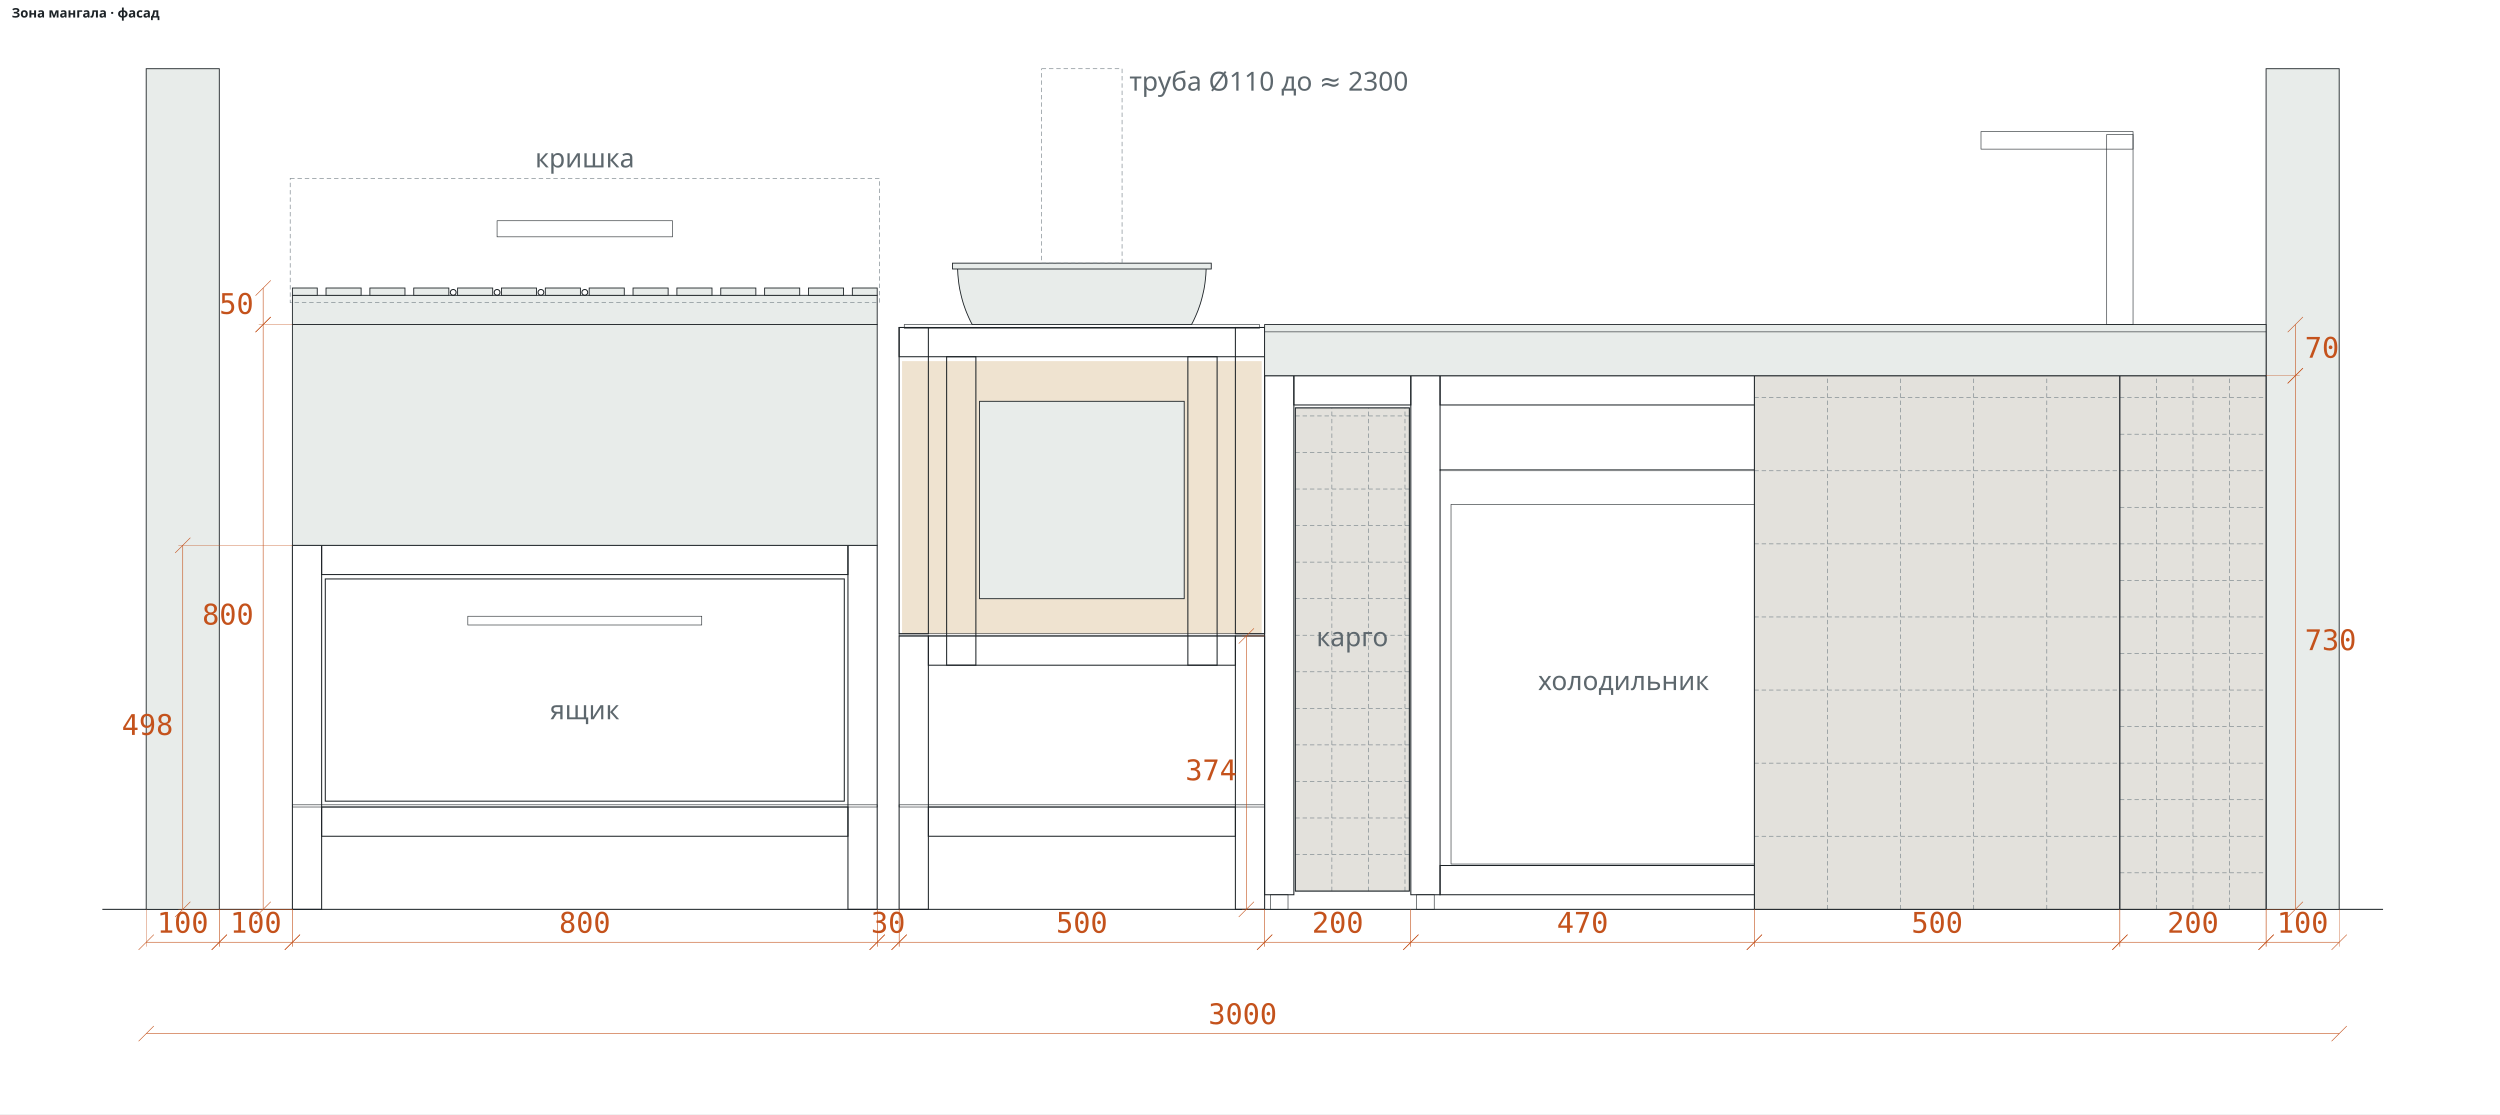
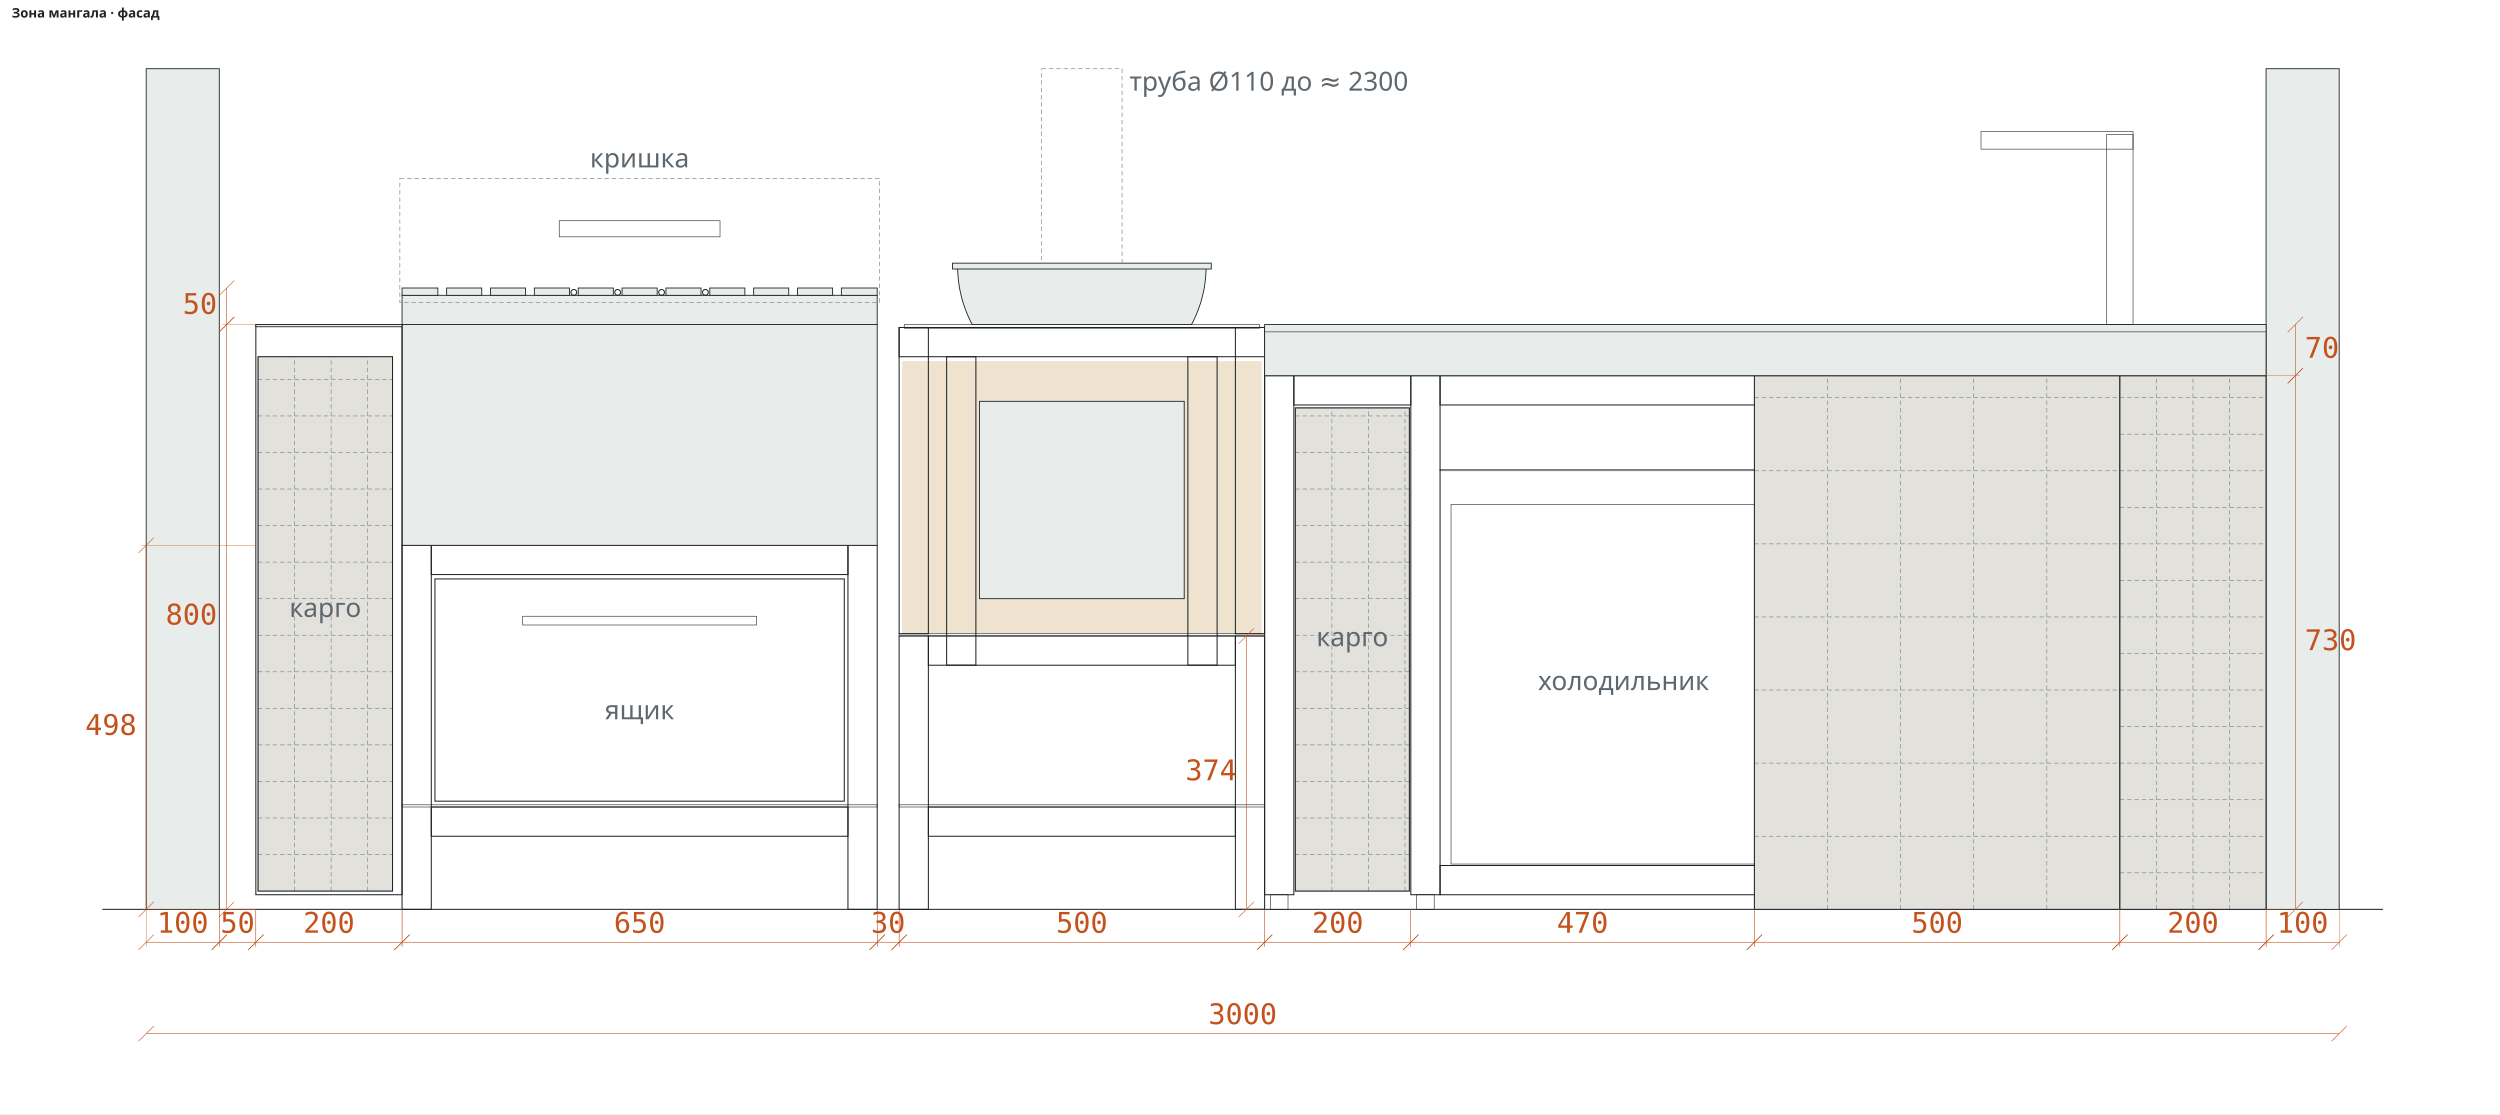
<svg xmlns="http://www.w3.org/2000/svg" viewBox="0 0 3420 1524" width="3420" height="1524">
  <style>.ol{fill:none;stroke:#1c2226;stroke-width:1.4}.thin{stroke-width:.8}.hid{fill:none;stroke:#7b868c;stroke-width:.9;stroke-dasharray:6 4}.cl{stroke:#7b868c;stroke-width:.7;stroke-dasharray:14 3 2 3}.brick{fill:#efe3d0;stroke:none}.stone{fill:#e3e1dc;stroke:#7b868c;stroke-width:.6}.fill{fill:#e8ecea;stroke:#1c2226;stroke-width:1.2}.dim{stroke:#c4521c;stroke-width:.8}.ext{stroke:#c4521c;stroke-width:.5}.lead{stroke:#5d676d;stroke-width:.7}.dt{fill:#c4521c;font:500 15px "IBM Plex Mono",Consolas,monospace}.note{fill:#5d676d;font:14px "IBM Plex Sans",Segoe UI,sans-serif}.lt{fill:#1c2226;font:13px "IBM Plex Sans",Segoe UI,sans-serif}.bub{fill:#fff;stroke:#1c2226;stroke-width:1}.bt{fill:#1c2226;font:600 13px "IBM Plex Mono",Consolas,monospace}.ttl{fill:#1c2226;font:600 18px "IBM Plex Sans",Segoe UI,sans-serif}</style>
  <rect width="100%" height="100%" fill="#ffffff" />
  <text class="ttl" x="16" y="24">Зона мангала · фасад</text>
  <g transform="translate(0 34)">
    <line class="ol" x1="140.0" y1="1210.0" x2="3260.0" y2="1210.0" />
    <rect class="fill" x="200.0" y="60.0" width="100.0" height="1150.0" />
    <rect class="fill" x="3100.0" y="60.0" width="100.0" height="1150.0" />
    <text class="note" x="250.0" y="90.0" text-anchor="start" style="font-size:36px" />
-     <rect class="ol" x="400.0" y="712.0" width="40.0" height="498.0" />
+     <rect class="ol" x="550.0" y="712.0" width="40.0" height="498.0" />
    <rect class="ol" x="1160.0" y="712.0" width="40.0" height="498.0" />
-     <rect class="ol" x="440.0" y="1070.0" width="720.0" height="40.0" />
-     <rect class="ol" x="440.0" y="712.0" width="720.0" height="40.0" />
-     <rect class="ol thin" x="400.0" y="1067.0" width="800.0" height="3.0" />
-     <rect class="fill" x="400.0" y="410.0" width="800.0" height="302.0" />
-     <rect class="fill" x="400.0" y="370.0" width="800.0" height="40.0" />
-     <rect class="fill" x="400.0" y="360.0" width="34.0" height="10.0" />
-     <rect class="fill" x="446.0" y="360.0" width="48.0" height="10.0" />
-     <rect class="fill" x="506.0" y="360.0" width="48.0" height="10.0" />
-     <rect class="fill" x="566.0" y="360.0" width="48.0" height="10.0" />
-     <rect class="fill" x="626.0" y="360.0" width="48.0" height="10.0" />
-     <rect class="fill" x="686.0" y="360.0" width="48.0" height="10.0" />
-     <rect class="fill" x="746.0" y="360.0" width="48.0" height="10.0" />
-     <rect class="fill" x="806.0" y="360.0" width="48.0" height="10.0" />
-     <rect class="fill" x="866.0" y="360.0" width="48.0" height="10.0" />
-     <rect class="fill" x="926.0" y="360.0" width="48.0" height="10.0" />
-     <rect class="fill" x="986.0" y="360.0" width="48.0" height="10.0" />
-     <rect class="fill" x="1046.0" y="360.0" width="48.0" height="10.0" />
-     <rect class="fill" x="1106.0" y="360.0" width="48.0" height="10.0" />
-     <rect class="fill" x="1166.0" y="360.0" width="34.0" height="10.0" />
-     <circle class="ol" cx="620.0" cy="366.0" r="4" />
-     <circle class="ol" cx="680.0" cy="366.0" r="4" />
-     <circle class="ol" cx="740.0" cy="366.0" r="4" />
-     <circle class="ol" cx="800.0" cy="366.0" r="4" />
-     <rect class="hid" x="397.0" y="210.0" width="806.0" height="170.0" />
-     <rect class="ol thin" x="680.0" y="268.0" width="240.0" height="22.0" />
-     <text class="note" x="800.0" y="195.0" text-anchor="middle" style="font-size:36px">кришка</text>
-     <rect class="ol" x="445.0" y="758.0" width="710.0" height="304.0" />
-     <rect class="ol thin" x="640.0" y="809.0" width="320.0" height="12.0" />
-     <text class="note" x="800.0" y="950.0" text-anchor="middle" style="font-size:36px">ящик</text>
+     <rect class="ol" x="590.0" y="1070.0" width="570.0" height="40.0" />
+     <rect class="ol" x="590.0" y="712.0" width="570.0" height="40.0" />
+     <rect class="ol thin" x="550.0" y="1067.0" width="650.0" height="3.0" />
+     <rect class="fill" x="550.0" y="410.0" width="650.0" height="302.0" />
+     <rect class="fill" x="550.0" y="370.0" width="650.0" height="40.0" />
+     <rect class="fill" x="550.0" y="360.0" width="49.0" height="10.0" />
+     <rect class="fill" x="611.0" y="360.0" width="48.0" height="10.0" />
+     <rect class="fill" x="671.0" y="360.0" width="48.0" height="10.0" />
+     <rect class="fill" x="731.0" y="360.0" width="48.0" height="10.0" />
+     <rect class="fill" x="791.0" y="360.0" width="48.0" height="10.0" />
+     <rect class="fill" x="851.0" y="360.0" width="48.0" height="10.0" />
+     <rect class="fill" x="911.0" y="360.0" width="48.0" height="10.0" />
+     <rect class="fill" x="971.0" y="360.0" width="48.0" height="10.0" />
+     <rect class="fill" x="1031.0" y="360.0" width="48.0" height="10.0" />
+     <rect class="fill" x="1091.0" y="360.0" width="48.0" height="10.0" />
+     <rect class="fill" x="1151.0" y="360.0" width="49.0" height="10.0" />
+     <circle class="ol" cx="785.0" cy="366.0" r="4" />
+     <circle class="ol" cx="845.0" cy="366.0" r="4" />
+     <circle class="ol" cx="905.0" cy="366.0" r="4" />
+     <circle class="ol" cx="965.0" cy="366.0" r="4" />
+     <rect class="hid" x="547.0" y="210.0" width="656.0" height="170.0" />
+     <rect class="ol thin" x="765.0" y="268.0" width="220.0" height="22.0" />
+     <text class="note" x="875.0" y="195.0" text-anchor="middle" style="font-size:36px">кришка</text>
+     <rect class="ol" x="595.0" y="758.0" width="560.0" height="304.0" />
+     <rect class="ol thin" x="715.0" y="809.0" width="320.0" height="12.0" />
+     <text class="note" x="875.0" y="950.0" text-anchor="middle" style="font-size:36px">ящик</text>
+     <rect class="ol" x="350.0" y="410.0" width="200.0" height="780.0" />
+     <rect class="fill" x="350.0" y="410.0" width="200.0" height="3.0" />
+     <rect class="stone" x="353.0" y="454.0" width="184.0" height="731.0" />
+     <line class="hid" x1="403.0" y1="1185.0" x2="403.0" y2="454.0" />
+     <line class="hid" x1="453.0" y1="1185.0" x2="453.0" y2="454.0" />
+     <line class="hid" x1="503.0" y1="1185.0" x2="503.0" y2="454.0" />
+     <line class="hid" x1="353.0" y1="1135.0" x2="537.0" y2="1135.0" />
+     <line class="hid" x1="353.0" y1="1085.0" x2="537.0" y2="1085.0" />
+     <line class="hid" x1="353.0" y1="1035.0" x2="537.0" y2="1035.0" />
+     <line class="hid" x1="353.0" y1="985.0" x2="537.0" y2="985.0" />
+     <line class="hid" x1="353.0" y1="935.0" x2="537.0" y2="935.0" />
+     <line class="hid" x1="353.0" y1="885.0" x2="537.0" y2="885.0" />
+     <line class="hid" x1="353.0" y1="835.0" x2="537.0" y2="835.0" />
+     <line class="hid" x1="353.0" y1="785.0" x2="537.0" y2="785.0" />
+     <line class="hid" x1="353.0" y1="735.0" x2="537.0" y2="735.0" />
+     <line class="hid" x1="353.0" y1="685.0" x2="537.0" y2="685.0" />
+     <line class="hid" x1="353.0" y1="635.0" x2="537.0" y2="635.0" />
+     <line class="hid" x1="353.0" y1="585.0" x2="537.0" y2="585.0" />
+     <line class="hid" x1="353.0" y1="535.0" x2="537.0" y2="535.0" />
+     <line class="hid" x1="353.0" y1="485.0" x2="537.0" y2="485.0" />
+     <rect class="ol" x="353.0" y="454.0" width="184.0" height="731.0" />
+     <text class="note" x="445.0" y="810.0" text-anchor="middle" style="font-size:36px">карго</text>
    <rect class="ol" x="1230.0" y="836.0" width="40.0" height="374.0" />
    <rect class="ol" x="1690.0" y="836.0" width="40.0" height="374.0" />
    <rect class="ol" x="1270.0" y="1070.0" width="420.0" height="40.0" />
    <rect class="ol" x="1270.0" y="836.0" width="420.0" height="40.0" />
    <rect class="ol thin" x="1230.0" y="1067.0" width="500.0" height="3.0" />
    <rect class="brick" x="1234.0" y="460.0" width="492.0" height="373.0" />
    <rect class="ol thin" x="1230.0" y="833.0" width="500.0" height="3.0" />
    <rect class="ol" x="1230.0" y="414.0" width="40.0" height="419.0" />
    <rect class="ol" x="1690.0" y="414.0" width="40.0" height="419.0" />
    <rect class="ol" x="1230.0" y="414.0" width="500.0" height="40.0" />
    <rect class="ol" x="1295.0" y="454.0" width="40.0" height="422.0" />
    <rect class="ol" x="1625.0" y="454.0" width="40.0" height="422.0" />
    <rect class="fill" x="1340.0" y="515.0" width="280.0" height="270.0" />
    <rect class="ol thin" x="1237.0" y="410.0" width="486.0" height="5.0" />
    <polygon class="fill" points="1330.0,410.0 1327.9,406.0 1326.0,402.0 1324.2,398.0 1322.5,394.0 1320.9,390.0 1319.5,386.0 1318.1,382.0 1316.9,378.0 1315.8,374.0 1314.8,370.0 1313.9,366.0 1313.0,362.0 1312.3,358.0 1311.7,354.0 1311.2,350.0 1310.8,346.0 1310.4,342.0 1310.2,338.0 1310.0,334.0 1310.0,330.0 1650.0,330.0 1650.0,334.0 1649.8,338.0 1649.6,342.0 1649.2,346.0 1648.8,350.0 1648.3,354.0 1647.7,358.0 1647.0,362.0 1646.1,366.0 1645.2,370.0 1644.2,374.0 1643.1,378.0 1641.9,382.0 1640.5,386.0 1639.1,390.0 1637.5,394.0 1635.8,398.0 1634.0,402.0 1632.1,406.0 1630.0,410.0" />
    <rect class="fill" x="1303.0" y="326.0" width="354.0" height="8.0" />
    <rect class="hid" x="1425.0" y="60.0" width="110.0" height="266.0" />
    <text class="note" x="1545.0" y="90.0" text-anchor="start" style="font-size:36px">труба Ø110 до ≈ 2300</text>
    <rect class="ol" x="1730.0" y="480.0" width="40.0" height="710.0" />
    <rect class="ol thin" x="1738.0" y="1190.0" width="24.0" height="20.0" />
    <rect class="ol" x="1770.0" y="480.0" width="160.0" height="40.0" />
    <rect class="stone" x="1772.0" y="524.0" width="156.0" height="661.0" />
    <line class="hid" x1="1822.0" y1="1185.0" x2="1822.0" y2="524.0" />
    <line class="hid" x1="1872.0" y1="1185.0" x2="1872.0" y2="524.0" />
    <line class="hid" x1="1922.0" y1="1185.0" x2="1922.0" y2="524.0" />
    <line class="hid" x1="1772.0" y1="1135.0" x2="1928.0" y2="1135.0" />
    <line class="hid" x1="1772.0" y1="1085.0" x2="1928.0" y2="1085.0" />
    <line class="hid" x1="1772.0" y1="1035.0" x2="1928.0" y2="1035.0" />
    <line class="hid" x1="1772.0" y1="985.0" x2="1928.0" y2="985.0" />
    <line class="hid" x1="1772.0" y1="935.0" x2="1928.0" y2="935.0" />
    <line class="hid" x1="1772.0" y1="885.0" x2="1928.0" y2="885.0" />
    <line class="hid" x1="1772.0" y1="835.0" x2="1928.0" y2="835.0" />
    <line class="hid" x1="1772.0" y1="785.0" x2="1928.0" y2="785.0" />
    <line class="hid" x1="1772.0" y1="735.0" x2="1928.0" y2="735.0" />
    <line class="hid" x1="1772.0" y1="685.0" x2="1928.0" y2="685.0" />
    <line class="hid" x1="1772.0" y1="635.0" x2="1928.0" y2="635.0" />
    <line class="hid" x1="1772.0" y1="585.0" x2="1928.0" y2="585.0" />
    <line class="hid" x1="1772.0" y1="535.0" x2="1928.0" y2="535.0" />
    <rect class="ol" x="1772.0" y="524.0" width="156.0" height="661.0" />
    <text class="note" x="1850.0" y="850.0" text-anchor="middle" style="font-size:36px">карго</text>
    <rect class="ol" x="1930.0" y="480.0" width="40.0" height="710.0" />
    <rect class="ol thin" x="1938.0" y="1190.0" width="24.0" height="20.0" />
    <rect class="ol" x="2472.0" y="480.0" width="40.0" height="710.0" />
    <rect class="ol thin" x="2480.0" y="1190.0" width="24.0" height="20.0" />
    <rect class="ol" x="1970.0" y="1150.0" width="502.0" height="40.0" />
    <rect class="ol" x="1970.0" y="480.0" width="502.0" height="40.0" />
    <rect class="ol thin" x="1970.0" y="608.0" width="502.0" height="2.0" />
    <rect class="ol thin" x="1985.0" y="656.0" width="472.0" height="492.0" />
    <text class="note" x="2221.0" y="910.0" text-anchor="middle" style="font-size:36px">холодильник</text>
    <rect class="stone" x="2400.0" y="480.0" width="500.0" height="730.0" />
    <line class="hid" x1="2500.0" y1="1210.0" x2="2500.0" y2="480.0" />
    <line class="hid" x1="2600.0" y1="1210.0" x2="2600.0" y2="480.0" />
    <line class="hid" x1="2700.0" y1="1210.0" x2="2700.0" y2="480.0" />
    <line class="hid" x1="2800.0" y1="1210.0" x2="2800.0" y2="480.0" />
    <line class="hid" x1="2400.0" y1="1110.0" x2="2900.0" y2="1110.0" />
    <line class="hid" x1="2400.0" y1="1010.0" x2="2900.0" y2="1010.0" />
    <line class="hid" x1="2400.0" y1="910.0" x2="2900.0" y2="910.0" />
    <line class="hid" x1="2400.0" y1="810.0" x2="2900.0" y2="810.0" />
    <line class="hid" x1="2400.0" y1="710.0" x2="2900.0" y2="710.0" />
    <line class="hid" x1="2400.0" y1="610.0" x2="2900.0" y2="610.0" />
    <line class="hid" x1="2400.0" y1="510.0" x2="2900.0" y2="510.0" />
    <rect class="ol" x="2400.0" y="480.0" width="500.0" height="730.0" />
    <rect class="stone" x="2900.0" y="480.0" width="200.0" height="730.0" />
    <line class="hid" x1="2950.0" y1="1210.0" x2="2950.0" y2="480.0" />
    <line class="hid" x1="3000.0" y1="1210.0" x2="3000.0" y2="480.0" />
    <line class="hid" x1="3050.0" y1="1210.0" x2="3050.0" y2="480.0" />
    <line class="hid" x1="2900.0" y1="1160.0" x2="3100.0" y2="1160.0" />
    <line class="hid" x1="2900.0" y1="1110.0" x2="3100.0" y2="1110.0" />
    <line class="hid" x1="2900.0" y1="1060.0" x2="3100.0" y2="1060.0" />
    <line class="hid" x1="2900.0" y1="1010.0" x2="3100.0" y2="1010.0" />
    <line class="hid" x1="2900.0" y1="960.0" x2="3100.0" y2="960.0" />
    <line class="hid" x1="2900.0" y1="910.0" x2="3100.0" y2="910.0" />
    <line class="hid" x1="2900.0" y1="860.0" x2="3100.0" y2="860.0" />
    <line class="hid" x1="2900.0" y1="810.0" x2="3100.0" y2="810.0" />
    <line class="hid" x1="2900.0" y1="760.0" x2="3100.0" y2="760.0" />
    <line class="hid" x1="2900.0" y1="710.0" x2="3100.0" y2="710.0" />
    <line class="hid" x1="2900.0" y1="660.0" x2="3100.0" y2="660.0" />
    <line class="hid" x1="2900.0" y1="610.0" x2="3100.0" y2="610.0" />
    <line class="hid" x1="2900.0" y1="560.0" x2="3100.0" y2="560.0" />
    <line class="hid" x1="2900.0" y1="510.0" x2="3100.0" y2="510.0" />
    <rect class="ol" x="2900.0" y="480.0" width="200.0" height="730.0" />
    <rect class="fill" x="1730.0" y="410.0" width="1370.0" height="70.0" />
    <line class="ol thin" x1="1730.0" y1="420.0" x2="3100.0" y2="420.0" />
    <rect class="ol thin" x="2882.0" y="150.0" width="36.0" height="260.0" />
    <rect class="ol thin" x="2710.0" y="146.0" width="208.0" height="24.0" />
    <line class="ext" x1="200.0" y1="1210.0" x2="200.0" y2="1261.0" />
    <line class="ext" x1="300.0" y1="1210.0" x2="300.0" y2="1261.0" />
    <line class="dim" x1="200.0" y1="1255.0" x2="300.0" y2="1255.0" />
    <line class="dim" x1="189.6" y1="1265.4" x2="210.4" y2="1244.6" />
    <line class="dim" x1="289.6" y1="1265.4" x2="310.4" y2="1244.6" />
    <text class="dt" x="250.0" y="1242.0" text-anchor="middle" style="font-size:39px">100</text>
    <line class="ext" x1="300.0" y1="1210.0" x2="300.0" y2="1261.0" />
-     <line class="ext" x1="400.0" y1="1210.0" x2="400.0" y2="1261.0" />
-     <line class="dim" x1="300.0" y1="1255.0" x2="400.0" y2="1255.0" />
+     <line class="ext" x1="350.0" y1="1210.0" x2="350.0" y2="1261.0" />
+     <line class="dim" x1="300.0" y1="1255.0" x2="350.0" y2="1255.0" />
    <line class="dim" x1="289.6" y1="1265.4" x2="310.4" y2="1244.6" />
-     <line class="dim" x1="389.6" y1="1265.4" x2="410.4" y2="1244.6" />
-     <text class="dt" x="350.0" y="1242.0" text-anchor="middle" style="font-size:39px">100</text>
-     <line class="ext" x1="400.0" y1="1210.0" x2="400.0" y2="1261.0" />
+     <line class="dim" x1="339.6" y1="1265.4" x2="360.4" y2="1244.6" />
+     <text class="dt" x="325.0" y="1242.0" text-anchor="middle" style="font-size:39px">50</text>
+     <line class="ext" x1="350.0" y1="1210.0" x2="350.0" y2="1261.0" />
+     <line class="ext" x1="550.0" y1="1210.0" x2="550.0" y2="1261.0" />
+     <line class="dim" x1="350.0" y1="1255.0" x2="550.0" y2="1255.0" />
+     <line class="dim" x1="339.6" y1="1265.4" x2="360.4" y2="1244.6" />
+     <line class="dim" x1="539.6" y1="1265.4" x2="560.4" y2="1244.6" />
+     <text class="dt" x="450.0" y="1242.0" text-anchor="middle" style="font-size:39px">200</text>
+     <line class="ext" x1="550.0" y1="1210.0" x2="550.0" y2="1261.0" />
    <line class="ext" x1="1200.0" y1="1210.0" x2="1200.0" y2="1261.0" />
-     <line class="dim" x1="400.0" y1="1255.0" x2="1200.0" y2="1255.0" />
-     <line class="dim" x1="389.6" y1="1265.4" x2="410.4" y2="1244.6" />
+     <line class="dim" x1="550.0" y1="1255.0" x2="1200.0" y2="1255.0" />
+     <line class="dim" x1="539.6" y1="1265.4" x2="560.4" y2="1244.6" />
    <line class="dim" x1="1189.6" y1="1265.4" x2="1210.4" y2="1244.6" />
-     <text class="dt" x="800.0" y="1242.0" text-anchor="middle" style="font-size:39px">800</text>
+     <text class="dt" x="875.0" y="1242.0" text-anchor="middle" style="font-size:39px">650</text>
    <line class="ext" x1="1200.0" y1="1210.0" x2="1200.0" y2="1261.0" />
    <line class="ext" x1="1230.0" y1="1210.0" x2="1230.0" y2="1261.0" />
    <line class="dim" x1="1200.0" y1="1255.0" x2="1230.0" y2="1255.0" />
    <line class="dim" x1="1189.6" y1="1265.4" x2="1210.4" y2="1244.6" />
    <line class="dim" x1="1219.6" y1="1265.4" x2="1240.4" y2="1244.6" />
    <text class="dt" x="1215.0" y="1242.0" text-anchor="middle" style="font-size:39px">30</text>
    <line class="ext" x1="1230.0" y1="1210.0" x2="1230.0" y2="1261.0" />
    <line class="ext" x1="1730.0" y1="1210.0" x2="1730.0" y2="1261.0" />
    <line class="dim" x1="1230.0" y1="1255.0" x2="1730.0" y2="1255.0" />
    <line class="dim" x1="1219.6" y1="1265.4" x2="1240.4" y2="1244.6" />
    <line class="dim" x1="1719.6" y1="1265.4" x2="1740.4" y2="1244.6" />
    <text class="dt" x="1480.0" y="1242.0" text-anchor="middle" style="font-size:39px">500</text>
    <line class="ext" x1="1730.0" y1="1210.0" x2="1730.0" y2="1261.0" />
    <line class="ext" x1="1930.0" y1="1210.0" x2="1930.0" y2="1261.0" />
    <line class="dim" x1="1730.0" y1="1255.0" x2="1930.0" y2="1255.0" />
    <line class="dim" x1="1719.6" y1="1265.4" x2="1740.4" y2="1244.6" />
    <line class="dim" x1="1919.6" y1="1265.4" x2="1940.4" y2="1244.6" />
    <text class="dt" x="1830.0" y="1242.0" text-anchor="middle" style="font-size:39px">200</text>
    <line class="ext" x1="1930.0" y1="1210.0" x2="1930.0" y2="1261.0" />
    <line class="ext" x1="2400.0" y1="1210.0" x2="2400.0" y2="1261.0" />
    <line class="dim" x1="1930.0" y1="1255.0" x2="2400.0" y2="1255.0" />
    <line class="dim" x1="1919.6" y1="1265.4" x2="1940.4" y2="1244.6" />
    <line class="dim" x1="2389.6" y1="1265.4" x2="2410.4" y2="1244.6" />
    <text class="dt" x="2165.0" y="1242.0" text-anchor="middle" style="font-size:39px">470</text>
    <line class="ext" x1="2400.0" y1="1210.0" x2="2400.0" y2="1261.0" />
    <line class="ext" x1="2900.0" y1="1210.0" x2="2900.0" y2="1261.0" />
    <line class="dim" x1="2400.0" y1="1255.0" x2="2900.0" y2="1255.0" />
    <line class="dim" x1="2389.6" y1="1265.4" x2="2410.4" y2="1244.6" />
    <line class="dim" x1="2889.6" y1="1265.4" x2="2910.4" y2="1244.6" />
    <text class="dt" x="2650.0" y="1242.0" text-anchor="middle" style="font-size:39px">500</text>
    <line class="ext" x1="2900.0" y1="1210.0" x2="2900.0" y2="1261.0" />
    <line class="ext" x1="3100.0" y1="1210.0" x2="3100.0" y2="1261.0" />
    <line class="dim" x1="2900.0" y1="1255.0" x2="3100.0" y2="1255.0" />
    <line class="dim" x1="2889.6" y1="1265.4" x2="2910.4" y2="1244.6" />
    <line class="dim" x1="3089.6" y1="1265.4" x2="3110.4" y2="1244.6" />
    <text class="dt" x="3000.0" y="1242.0" text-anchor="middle" style="font-size:39px">200</text>
    <line class="ext" x1="3100.0" y1="1210.0" x2="3100.0" y2="1261.0" />
    <line class="ext" x1="3200.0" y1="1210.0" x2="3200.0" y2="1261.0" />
    <line class="dim" x1="3100.0" y1="1255.0" x2="3200.0" y2="1255.0" />
    <line class="dim" x1="3089.6" y1="1265.4" x2="3110.4" y2="1244.6" />
    <line class="dim" x1="3189.6" y1="1265.4" x2="3210.4" y2="1244.6" />
    <text class="dt" x="3150.0" y="1242.0" text-anchor="middle" style="font-size:39px">100</text>
    <line class="dim" x1="200.0" y1="1380.0" x2="3200.0" y2="1380.0" />
    <line class="dim" x1="189.6" y1="1390.4" x2="210.4" y2="1369.6" />
    <line class="dim" x1="3189.6" y1="1390.4" x2="3210.4" y2="1369.6" />
    <text class="dt" x="1700.0" y="1367.0" text-anchor="middle" style="font-size:39px">3000</text>
-     <line class="ext" x1="400.0" y1="1210.0" x2="354.0" y2="1210.0" />
-     <line class="ext" x1="400.0" y1="410.0" x2="354.0" y2="410.0" />
-     <line class="dim" x1="360.0" y1="1210.0" x2="360.0" y2="410.0" />
-     <line class="dim" x1="349.6" y1="1220.4" x2="370.4" y2="1199.6" />
-     <line class="dim" x1="349.6" y1="420.4" x2="370.4" y2="399.6" />
-     <text class="dt" x="347.0" y="820.4" text-anchor="end" style="font-size:39px">800</text>
-     <line class="dim" x1="360.0" y1="410.0" x2="360.0" y2="360.0" />
-     <line class="dim" x1="349.6" y1="420.4" x2="370.4" y2="399.6" />
-     <line class="dim" x1="349.6" y1="370.4" x2="370.4" y2="349.6" />
-     <text class="dt" x="347.0" y="395.4" text-anchor="end" style="font-size:39px">50</text>
-     <line class="ext" x1="400.0" y1="1210.0" x2="244.0" y2="1210.0" />
-     <line class="ext" x1="400.0" y1="712.0" x2="244.0" y2="712.0" />
-     <line class="dim" x1="250.0" y1="1210.0" x2="250.0" y2="712.0" />
-     <line class="dim" x1="239.6" y1="1220.4" x2="260.4" y2="1199.6" />
-     <line class="dim" x1="239.6" y1="722.4" x2="260.4" y2="701.6" />
-     <text class="dt" x="237.0" y="971.4" text-anchor="end" style="font-size:39px">498</text>
+     <line class="ext" x1="350.0" y1="1210.0" x2="304.0" y2="1210.0" />
+     <line class="ext" x1="350.0" y1="410.0" x2="304.0" y2="410.0" />
+     <line class="dim" x1="310.0" y1="1210.0" x2="310.0" y2="410.0" />
+     <line class="dim" x1="299.6" y1="1220.4" x2="320.4" y2="1199.6" />
+     <line class="dim" x1="299.6" y1="420.4" x2="320.4" y2="399.6" />
+     <text class="dt" x="297.0" y="820.4" text-anchor="end" style="font-size:39px">800</text>
+     <line class="dim" x1="310.0" y1="410.0" x2="310.0" y2="360.0" />
+     <line class="dim" x1="299.6" y1="420.4" x2="320.4" y2="399.6" />
+     <line class="dim" x1="299.6" y1="370.4" x2="320.4" y2="349.6" />
+     <text class="dt" x="297.0" y="395.4" text-anchor="end" style="font-size:39px">50</text>
+     <line class="ext" x1="350.0" y1="1210.0" x2="194.0" y2="1210.0" />
+     <line class="ext" x1="350.0" y1="712.0" x2="194.0" y2="712.0" />
+     <line class="dim" x1="200.0" y1="1210.0" x2="200.0" y2="712.0" />
+     <line class="dim" x1="189.6" y1="1220.4" x2="210.4" y2="1199.6" />
+     <line class="dim" x1="189.6" y1="722.4" x2="210.4" y2="701.6" />
+     <text class="dt" x="187.0" y="971.4" text-anchor="end" style="font-size:39px">498</text>
    <line class="ext" x1="3100.0" y1="1210.0" x2="3146.0" y2="1210.0" />
    <line class="ext" x1="3100.0" y1="480.0" x2="3146.0" y2="480.0" />
    <line class="dim" x1="3140.0" y1="1210.0" x2="3140.0" y2="480.0" />
    <line class="dim" x1="3129.6" y1="1220.4" x2="3150.4" y2="1199.6" />
    <line class="dim" x1="3129.6" y1="490.4" x2="3150.4" y2="469.6" />
    <text class="dt" x="3153.0" y="855.4" text-anchor="start" style="font-size:39px">730</text>
    <line class="dim" x1="3140.0" y1="480.0" x2="3140.0" y2="410.0" />
    <line class="dim" x1="3129.6" y1="490.4" x2="3150.4" y2="469.6" />
    <line class="dim" x1="3129.6" y1="420.4" x2="3150.4" y2="399.6" />
    <text class="dt" x="3153.0" y="455.4" text-anchor="start" style="font-size:39px">70</text>
    <line class="ext" x1="1730.0" y1="1210.0" x2="1699.0" y2="1210.0" />
    <line class="ext" x1="1730.0" y1="836.0" x2="1699.0" y2="836.0" />
    <line class="dim" x1="1705.0" y1="1210.0" x2="1705.0" y2="836.0" />
    <line class="dim" x1="1694.6" y1="1220.4" x2="1715.4" y2="1199.6" />
    <line class="dim" x1="1694.6" y1="846.4" x2="1715.4" y2="825.6" />
    <text class="dt" x="1692.0" y="1033.4" text-anchor="end" style="font-size:39px">374</text>
  </g>
</svg>
